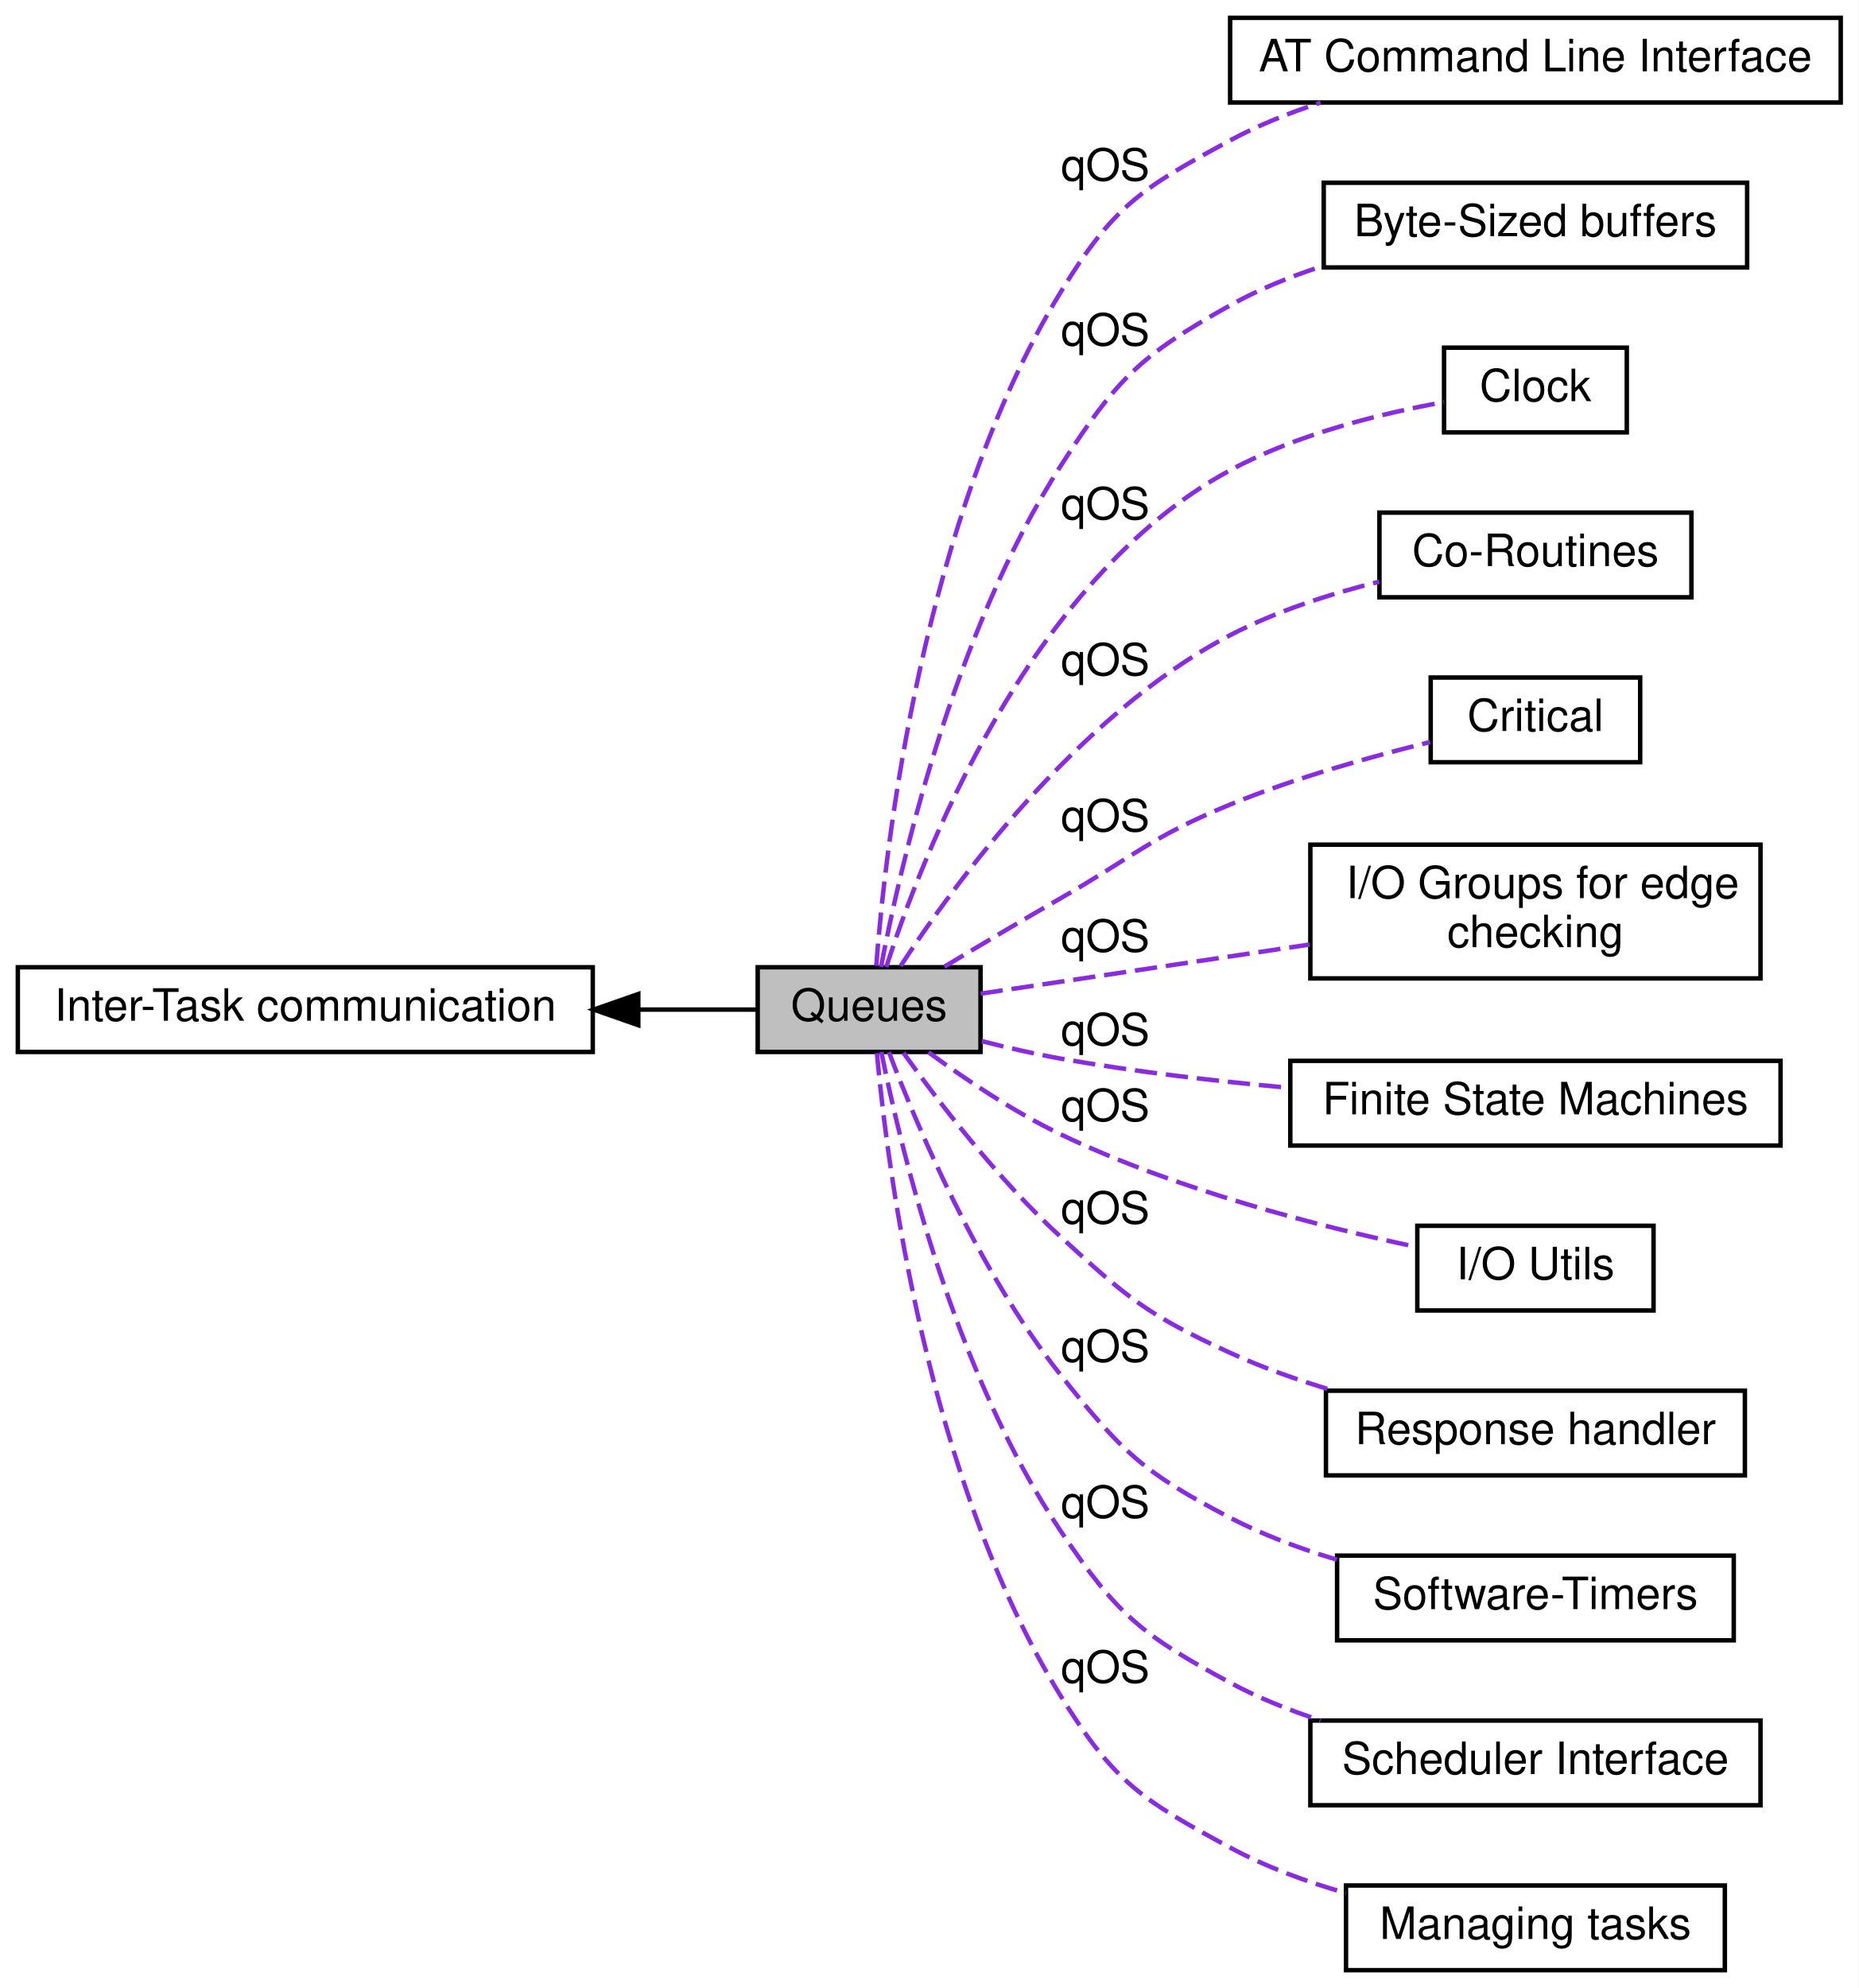
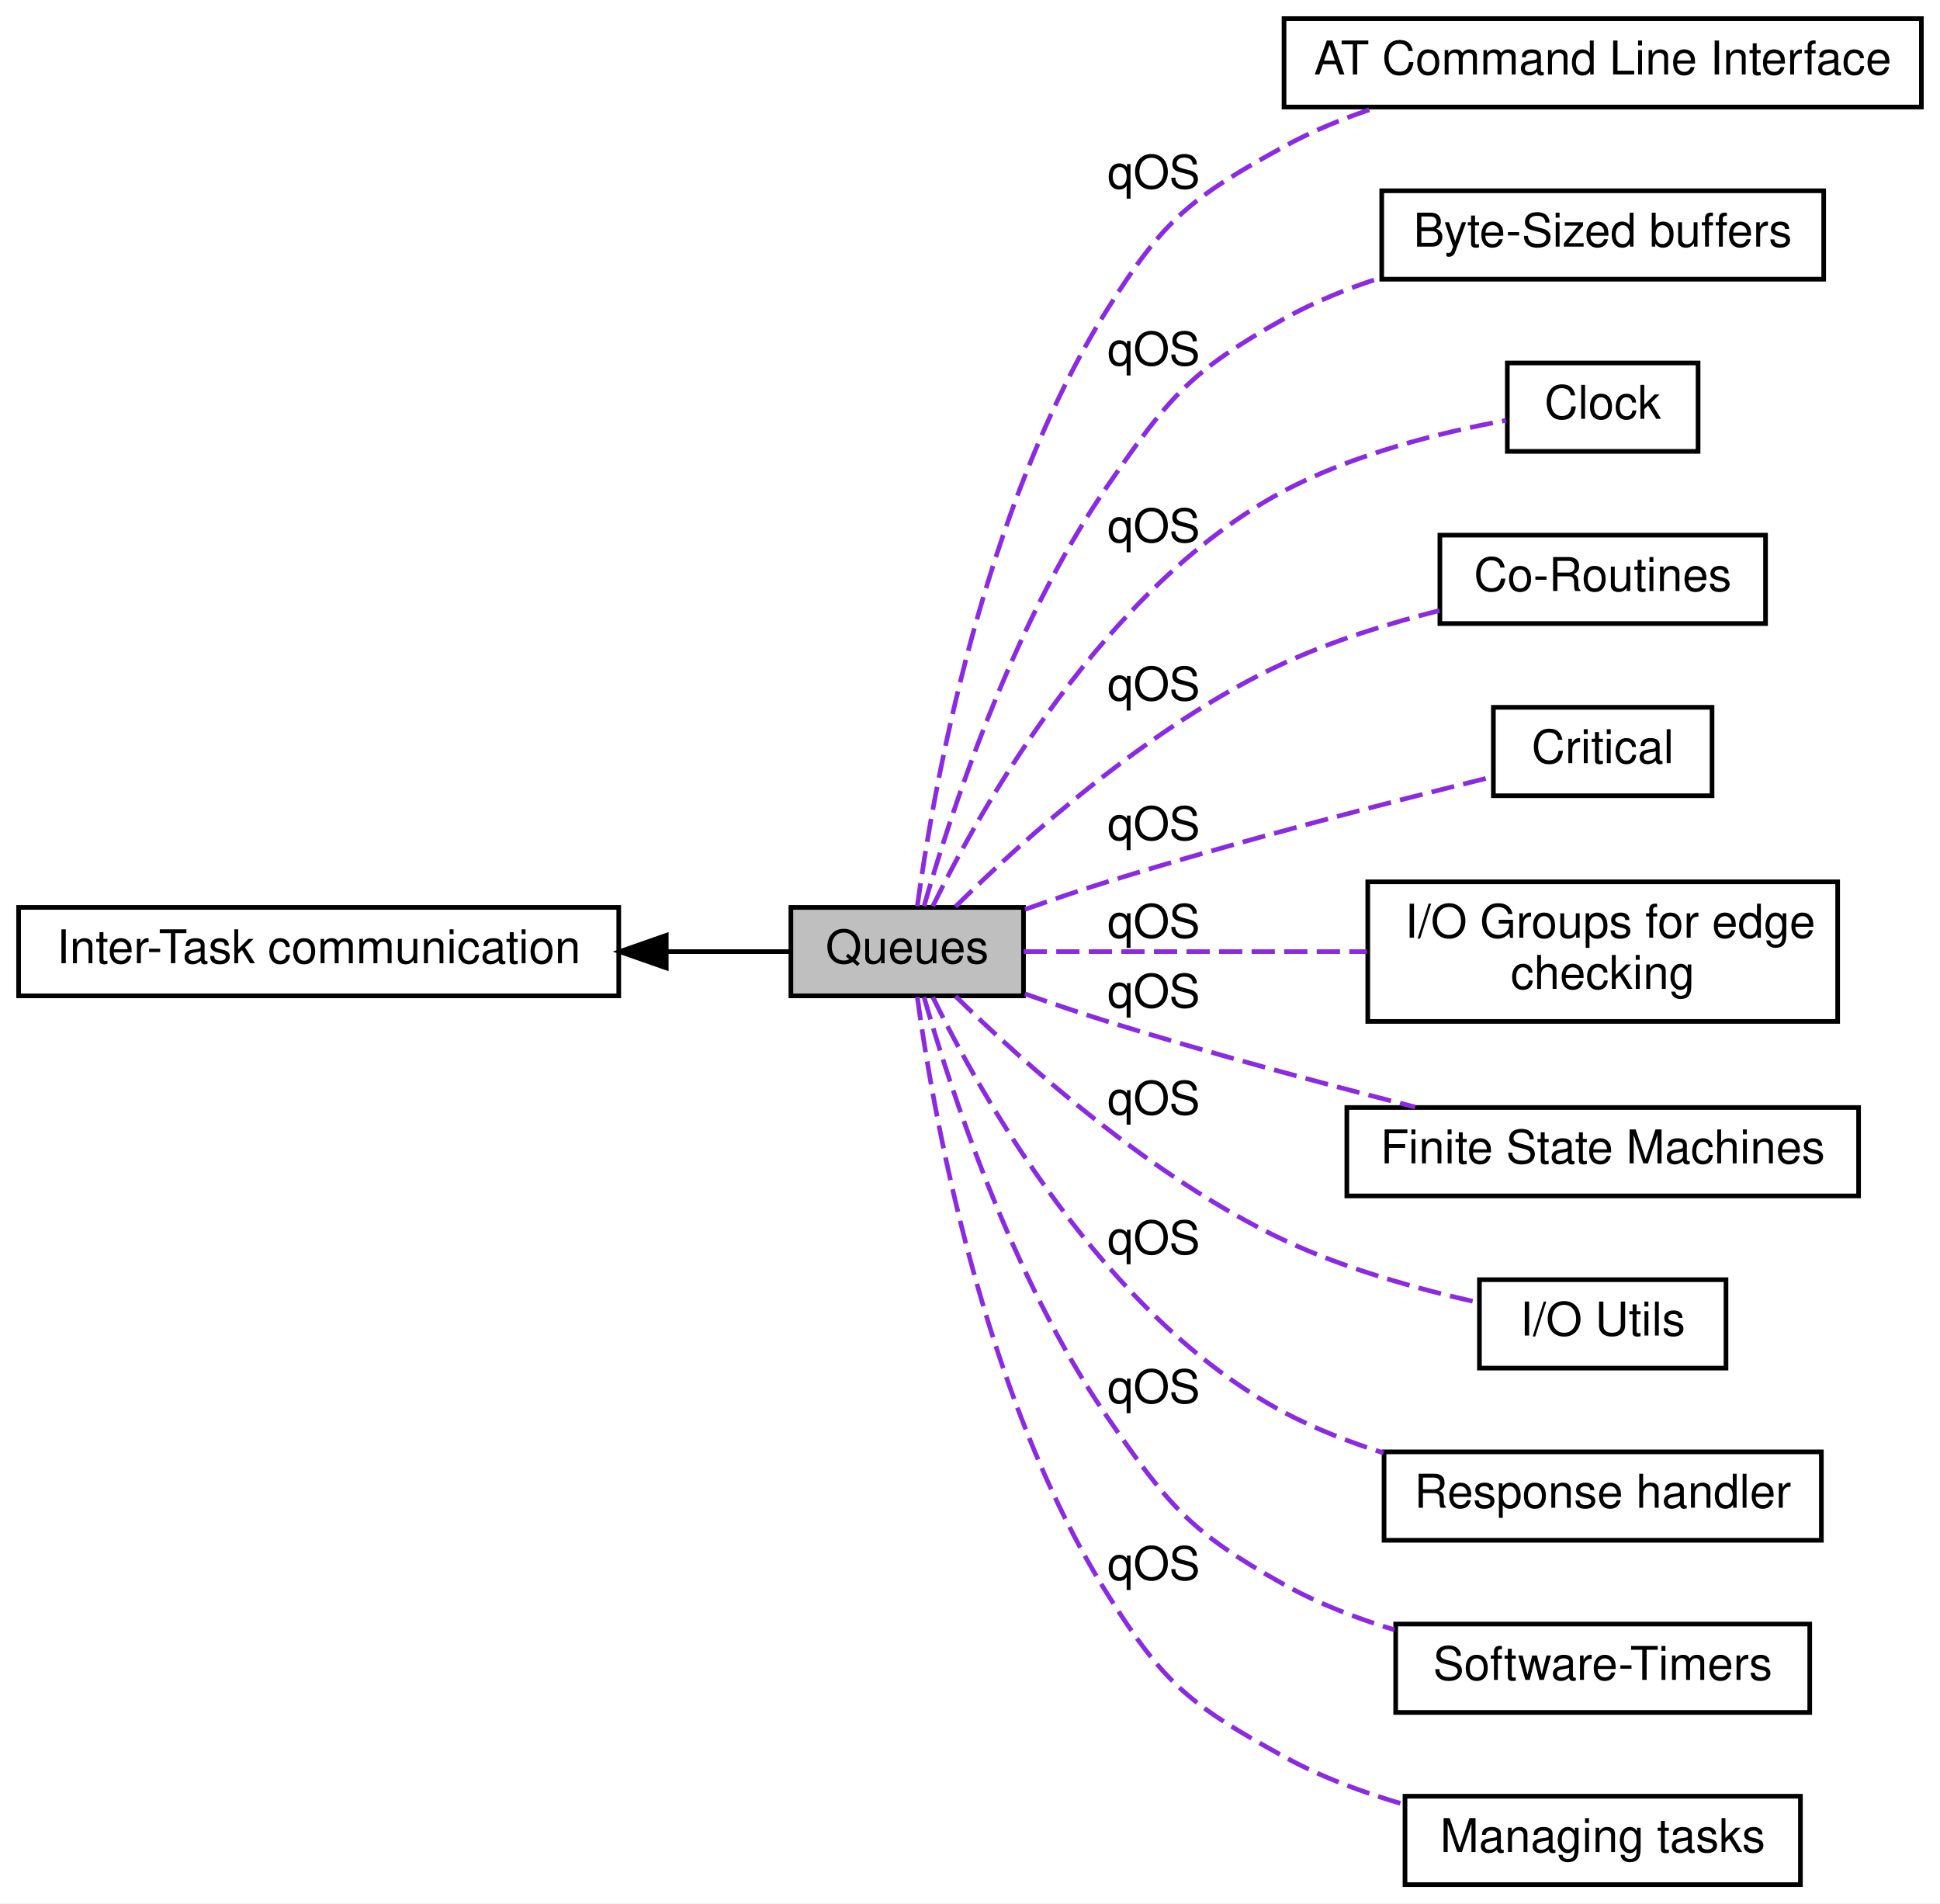
- <svg xmlns="http://www.w3.org/2000/svg" xmlns:xlink="http://www.w3.org/1999/xlink" width="417pt" height="446pt" viewBox="0.00 0.00 417.00 446.00">
-   <g id="graph0" class="graph" transform="scale(1 1) rotate(0) translate(4 442)">
-     <polygon fill="white" stroke="transparent" points="-4,4 -4,-442 413,-442 413,4 -4,4" />
+ <svg xmlns="http://www.w3.org/2000/svg" xmlns:xlink="http://www.w3.org/1999/xlink" width="417pt" height="409pt" viewBox="0.00 0.00 417.00 409.00">
+   <g id="graph0" class="graph" transform="scale(1 1) rotate(0) translate(4 405)">
+     <polygon fill="white" stroke="transparent" points="-4,4 -4,-405 413,-405 413,4 -4,4" />
    <g id="node1" class="node">
      <g id="a_node1">
        <a xlink:href="group__qatcli.html" target="_top" xlink:title="API for the AT Command Line Interface extension.">
-           <polygon fill="white" stroke="black" points="409,-438 272,-438 272,-419 409,-419 409,-438" />
-           <text text-anchor="middle" x="340.5" y="-426" font-family="Helvetica,sans-Serif" font-size="10.00">AT Command Line Interface</text>
+           <polygon fill="white" stroke="black" points="409,-401 272,-401 272,-382 409,-382 409,-401" />
+           <text text-anchor="middle" x="340.5" y="-389" font-family="Helvetica,sans-Serif" font-size="10.00">AT Command Line Interface</text>
        </a>
      </g>
    </g>
    <g id="node2" class="node">
      <g id="a_node2">
        <a xlink:href="group__qbsbuffers.html" target="_top" xlink:title="An interrupt-safe byte-sized ring buffer interface.">
-           <polygon fill="white" stroke="black" points="388,-401 293,-401 293,-382 388,-382 388,-401" />
-           <text text-anchor="middle" x="340.5" y="-389" font-family="Helvetica,sans-Serif" font-size="10.00">Byte-Sized buffers</text>
+           <polygon fill="white" stroke="black" points="388,-364 293,-364 293,-345 388,-345 388,-364" />
+           <text text-anchor="middle" x="340.5" y="-352" font-family="Helvetica,sans-Serif" font-size="10.00">Byte-Sized buffers</text>
        </a>
      </g>
    </g>
    <g id="node3" class="node">
      <g id="a_node3">
        <a xlink:href="group__qclock.html" target="_top" xlink:title="Clock and time manipulation interface used by the entire OS.">
-           <polygon fill="white" stroke="black" points="361,-364 320,-364 320,-345 361,-345 361,-364" />
-           <text text-anchor="middle" x="340.5" y="-352" font-family="Helvetica,sans-Serif" font-size="10.00">Clock</text>
+           <polygon fill="white" stroke="black" points="361,-327 320,-327 320,-308 361,-308 361,-327" />
+           <text text-anchor="middle" x="340.5" y="-315" font-family="Helvetica,sans-Serif" font-size="10.00">Clock</text>
        </a>
      </g>
    </g>
    <g id="node4" class="node">
      <g id="a_node4">
        <a xlink:href="group__qcoroutines.html" target="_top" xlink:title="API interface for the Co-Routines extension.">
-           <polygon fill="white" stroke="black" points="375.5,-327 305.5,-327 305.5,-308 375.5,-308 375.5,-327" />
-           <text text-anchor="middle" x="340.5" y="-315" font-family="Helvetica,sans-Serif" font-size="10.00">Co-Routines</text>
+           <polygon fill="white" stroke="black" points="375.5,-290 305.5,-290 305.5,-271 375.5,-271 375.5,-290" />
+           <text text-anchor="middle" x="340.5" y="-278" font-family="Helvetica,sans-Serif" font-size="10.00">Co-Routines</text>
        </a>
      </g>
    </g>
    <g id="node5" class="node">
      <g id="a_node5">
        <a xlink:href="group__qcritical.html" target="_top" xlink:title="APIs to handle entry/exit actions in Critical sections.">
-           <polygon fill="white" stroke="black" points="364,-290 317,-290 317,-271 364,-271 364,-290" />
-           <text text-anchor="middle" x="340.5" y="-278" font-family="Helvetica,sans-Serif" font-size="10.00">Critical</text>
+           <polygon fill="white" stroke="black" points="364,-253 317,-253 317,-234 364,-234 364,-253" />
+           <text text-anchor="middle" x="340.5" y="-241" font-family="Helvetica,sans-Serif" font-size="10.00">Critical</text>
        </a>
      </g>
    </g>
    <g id="node6" class="node">
      <g id="a_node6">
        <a xlink:href="group__qedgecheck.html" target="_top" xlink:title="An interface to manage and simplify the value(with edge-checking) of incoming digital-signal groups.">
-           <polygon fill="white" stroke="black" points="391,-252.5 290,-252.5 290,-222.5 391,-222.5 391,-252.5" />
-           <text text-anchor="start" x="298" y="-240.5" font-family="Helvetica,sans-Serif" font-size="10.00">I/O Groups for edge</text>
-           <text text-anchor="middle" x="340.5" y="-229.5" font-family="Helvetica,sans-Serif" font-size="10.00"> checking</text>
+           <polygon fill="white" stroke="black" points="391,-215.5 290,-215.5 290,-185.5 391,-185.5 391,-215.5" />
+           <text text-anchor="start" x="298" y="-203.5" font-family="Helvetica,sans-Serif" font-size="10.00">I/O Groups for edge</text>
+           <text text-anchor="middle" x="340.5" y="-192.5" font-family="Helvetica,sans-Serif" font-size="10.00"> checking</text>
        </a>
      </g>
    </g>
    <g id="node7" class="node">
      <g id="a_node7">
        <a xlink:href="group__qfsm.html" target="_top" xlink:title="API interface of the Finite State Machines (FSM) extension.">
-           <polygon fill="white" stroke="black" points="395.5,-204 285.5,-204 285.5,-185 395.5,-185 395.5,-204" />
-           <text text-anchor="middle" x="340.5" y="-192" font-family="Helvetica,sans-Serif" font-size="10.00">Finite State Machines</text>
+           <polygon fill="white" stroke="black" points="395.5,-167 285.5,-167 285.5,-148 395.5,-148 395.5,-167" />
+           <text text-anchor="middle" x="340.5" y="-155" font-family="Helvetica,sans-Serif" font-size="10.00">Finite State Machines</text>
        </a>
      </g>
    </g>
    <g id="node8" class="node">
      <g id="a_node8">
        <a xlink:href="group__qioutils.html" target="_top" xlink:title="API for input/output utilities and safe string interfaces.">
-           <polygon fill="white" stroke="black" points="367,-167 314,-167 314,-148 367,-148 367,-167" />
-           <text text-anchor="middle" x="340.5" y="-155" font-family="Helvetica,sans-Serif" font-size="10.00">I/O Utils</text>
+           <polygon fill="white" stroke="black" points="367,-130 314,-130 314,-111 367,-111 367,-130" />
+           <text text-anchor="middle" x="340.5" y="-118" font-family="Helvetica,sans-Serif" font-size="10.00">I/O Utils</text>
        </a>
      </g>
    </g>
    <g id="node9" class="node">
      <g id="a_node9">
        <a xlink:href="group__qpriv.html" target="_top" xlink:title="Inter-Task communication primitives : Queues, Notifications and Event-flags.">
-           <polygon fill="white" stroke="black" points="129,-225 0,-225 0,-206 129,-206 129,-225" />
-           <text text-anchor="middle" x="64.5" y="-213" font-family="Helvetica,sans-Serif" font-size="10.00">Inter-Task communication</text>
+           <polygon fill="white" stroke="black" points="129,-210 0,-210 0,-191 129,-191 129,-210" />
+           <text text-anchor="middle" x="64.5" y="-198" font-family="Helvetica,sans-Serif" font-size="10.00">Inter-Task communication</text>
        </a>
      </g>
    </g>
    <g id="node10" class="node">
      <g id="a_node10">
        <a xlink:title="API interface to create and handle Queues.">
-           <polygon fill="#bfbfbf" stroke="black" points="216,-225 166,-225 166,-206 216,-206 216,-225" />
-           <text text-anchor="middle" x="191" y="-213" font-family="Helvetica,sans-Serif" font-size="10.00">Queues</text>
+           <polygon fill="#bfbfbf" stroke="black" points="216,-210 166,-210 166,-191 216,-191 216,-210" />
+           <text text-anchor="middle" x="191" y="-198" font-family="Helvetica,sans-Serif" font-size="10.00">Queues</text>
        </a>
      </g>
    </g>
    <g id="edge1" class="edge">
-       <path fill="none" stroke="black" d="M139.24,-215.5C148.77,-215.5 157.94,-215.5 165.79,-215.5" />
-       <polygon fill="black" stroke="black" points="139.21,-212 129.21,-215.5 139.21,-219 139.21,-212" />
+       <path fill="none" stroke="black" d="M139.24,-200.5C148.77,-200.5 157.94,-200.5 165.79,-200.5" />
+       <polygon fill="black" stroke="black" points="139.21,-197 129.21,-200.5 139.21,-204 139.21,-197" />
    </g>
    <g id="edge3" class="edge">
-       <path fill="none" stroke="blueviolet" stroke-dasharray="5,2" d="M192.6,-225.33C194.61,-251.7 202.85,-325.46 234,-376.5 245.81,-395.84 252.06,-399.73 272,-410.5 278.3,-413.9 285.28,-416.69 292.29,-418.97" />
-       <text text-anchor="middle" x="244" y="-401.5" font-family="Helvetica,sans-Serif" font-size="10.00">qOS</text>
+       <path fill="none" stroke="blueviolet" stroke-dasharray="5,2" d="M193.18,-210.26C196.39,-233.9 206.95,-295.45 234,-338.5 246.22,-357.94 251.88,-362.44 272,-373.5 278.16,-376.89 285,-379.66 291.89,-381.93" />
+       <text text-anchor="middle" x="244" y="-364.5" font-family="Helvetica,sans-Serif" font-size="10.00">qOS</text>
    </g>
    <g id="edge2" class="edge">
-       <path fill="none" stroke="blueviolet" stroke-dasharray="5,2" d="M193.67,-225.05C197.76,-246.56 209.75,-299.83 234,-337.5 246.59,-357.06 251.69,-362.15 272,-373.5 278.46,-377.11 285.67,-380.02 292.91,-382.36" />
-       <text text-anchor="middle" x="244" y="-364.5" font-family="Helvetica,sans-Serif" font-size="10.00">qOS</text>
+       <path fill="none" stroke="blueviolet" stroke-dasharray="5,2" d="M194.62,-210.26C199.95,-228.95 213.33,-270.61 234,-300.5 247.23,-319.63 251.69,-325.15 272,-336.5 278.46,-340.11 285.67,-343.02 292.91,-345.36" />
+       <text text-anchor="middle" x="244" y="-326.5" font-family="Helvetica,sans-Serif" font-size="10.00">qOS</text>
    </g>
    <g id="edge4" class="edge">
-       <path fill="none" stroke="blueviolet" stroke-dasharray="5,2" d="M194.85,-225.07C202.6,-249.13 226.58,-311.96 272,-336.5 287.05,-344.63 305.99,-349.26 319.98,-351.79" />
-       <text text-anchor="middle" x="244" y="-325.5" font-family="Helvetica,sans-Serif" font-size="10.00">qOS</text>
+       <path fill="none" stroke="blueviolet" stroke-dasharray="5,2" d="M196.51,-210.28C206.63,-230.98 233.35,-278.99 272,-299.5 287,-307.46 305.78,-312.1 319.72,-314.66" />
+       <text text-anchor="middle" x="244" y="-288.5" font-family="Helvetica,sans-Serif" font-size="10.00">qOS</text>
    </g>
    <g id="edge5" class="edge">
-       <path fill="none" stroke="blueviolet" stroke-dasharray="5,2" d="M198.07,-225.28C209.85,-243.32 237.71,-281.64 272,-299.5 282.33,-304.88 294.4,-308.76 305.46,-311.5" />
-       <text text-anchor="middle" x="244" y="-290.5" font-family="Helvetica,sans-Serif" font-size="10.00">qOS</text>
+       <path fill="none" stroke="blueviolet" stroke-dasharray="5,2" d="M201.37,-210.16C215.38,-224.01 243.25,-249.31 272,-262.5 282.47,-267.31 294.47,-271.02 305.41,-273.8" />
+       <text text-anchor="middle" x="244" y="-254.5" font-family="Helvetica,sans-Serif" font-size="10.00">qOS</text>
    </g>
    <g id="edge6" class="edge">
-       <path fill="none" stroke="blueviolet" stroke-dasharray="5,2" d="M207.88,-225.12C215.71,-229.82 225.31,-235.52 234,-240.5 250.74,-250.1 254.15,-254.17 272,-261.5 286.53,-267.47 303.55,-272.24 316.87,-275.52" />
-       <text text-anchor="middle" x="244" y="-255.5" font-family="Helvetica,sans-Serif" font-size="10.00">qOS</text>
+       <path fill="none" stroke="blueviolet" stroke-dasharray="5,2" d="M216.31,-209.57C222.08,-211.62 228.23,-213.71 234,-215.5 262.23,-224.27 295.23,-232.75 316.71,-238.04" />
+       <text text-anchor="middle" x="244" y="-224.5" font-family="Helvetica,sans-Serif" font-size="10.00">qOS</text>
    </g>
    <g id="edge7" class="edge">
-       <path fill="none" stroke="blueviolet" stroke-dasharray="5,2" d="M216.03,-219.08C235.95,-222.05 264.92,-226.38 289.8,-230.09" />
-       <text text-anchor="middle" x="244" y="-228.5" font-family="Helvetica,sans-Serif" font-size="10.00">qOS</text>
+       <path fill="none" stroke="blueviolet" stroke-dasharray="5,2" d="M216.03,-200.5C235.95,-200.5 264.92,-200.5 289.8,-200.5" />
+       <text text-anchor="middle" x="244" y="-203.5" font-family="Helvetica,sans-Serif" font-size="10.00">qOS</text>
    </g>
    <g id="edge8" class="edge">
-       <path fill="none" stroke="blueviolet" stroke-dasharray="5,2" d="M216.28,-208.43C222.05,-206.95 228.21,-205.53 234,-204.5 250.58,-201.56 268.78,-199.45 285.33,-197.94" />
-       <text text-anchor="middle" x="244" y="-207.5" font-family="Helvetica,sans-Serif" font-size="10.00">qOS</text>
+       <path fill="none" stroke="blueviolet" stroke-dasharray="5,2" d="M216.31,-191.43C222.08,-189.38 228.23,-187.29 234,-185.5 255.72,-178.75 280.25,-172.18 300.2,-167.1" />
+       <text text-anchor="middle" x="244" y="-188.5" font-family="Helvetica,sans-Serif" font-size="10.00">qOS</text>
    </g>
-     <g id="edge13" class="edge">
-       <path fill="none" stroke="blueviolet" stroke-dasharray="5,2" d="M204.31,-205.94C212.4,-200.01 223.41,-192.58 234,-187.5 259.93,-175.07 291.98,-166.87 313.9,-162.23" />
-       <text text-anchor="middle" x="244" y="-190.5" font-family="Helvetica,sans-Serif" font-size="10.00">qOS</text>
+     <g id="edge12" class="edge">
+       <path fill="none" stroke="blueviolet" stroke-dasharray="5,2" d="M201.4,-190.91C215.45,-177.14 243.37,-151.95 272,-138.5 285.17,-132.31 300.83,-127.97 313.74,-125.1" />
+       <text text-anchor="middle" x="244" y="-165.5" font-family="Helvetica,sans-Serif" font-size="10.00">qOS</text>
    </g>
    <g id="node11" class="node">
      <g id="a_node11">
        <a xlink:href="group__qresponse.html" target="_top" xlink:title="API to simplify the handling of requested responses from terminal interfaces.">
-           <polygon fill="white" stroke="black" points="387.5,-130 293.5,-130 293.5,-111 387.5,-111 387.5,-130" />
-           <text text-anchor="middle" x="340.5" y="-118" font-family="Helvetica,sans-Serif" font-size="10.00">Response handler</text>
+           <polygon fill="white" stroke="black" points="387.5,-93 293.5,-93 293.5,-74 387.5,-74 387.5,-93" />
+           <text text-anchor="middle" x="340.5" y="-81" font-family="Helvetica,sans-Serif" font-size="10.00">Response handler</text>
        </a>
      </g>
    </g>
-     <g id="edge10" class="edge">
-       <path fill="none" stroke="blueviolet" stroke-dasharray="5,2" d="M198.71,-205.79C206.46,-194.98 219.95,-177.35 234,-164.5 249.1,-150.69 253.4,-147.04 272,-138.5 279.27,-135.16 287.29,-132.35 295.17,-130.01" />
-       <text text-anchor="middle" x="244" y="-167.5" font-family="Helvetica,sans-Serif" font-size="10.00">qOS</text>
+     <g id="edge9" class="edge">
+       <path fill="none" stroke="blueviolet" stroke-dasharray="5,2" d="M196.51,-190.72C206.63,-170.02 233.35,-122.01 272,-101.5 278.64,-97.98 286.03,-95.1 293.4,-92.77" />
+       <text text-anchor="middle" x="244" y="-135.5" font-family="Helvetica,sans-Serif" font-size="10.00">qOS</text>
    </g>
    <g id="node12" class="node">
      <g id="a_node12">
        <a xlink:href="group__qstimers.html" target="_top" xlink:title="API interface for the STimers extension.">
-           <polygon fill="white" stroke="black" points="385,-93 296,-93 296,-74 385,-74 385,-93" />
-           <text text-anchor="middle" x="340.5" y="-81" font-family="Helvetica,sans-Serif" font-size="10.00">Software-Timers</text>
+           <polygon fill="white" stroke="black" points="385,-56 296,-56 296,-37 385,-37 385,-56" />
+           <text text-anchor="middle" x="340.5" y="-44" font-family="Helvetica,sans-Serif" font-size="10.00">Software-Timers</text>
        </a>
      </g>
    </g>
-     <g id="edge12" class="edge">
-       <path fill="none" stroke="blueviolet" stroke-dasharray="5,2" d="M195.45,-205.94C201.55,-189.87 215.38,-156.9 234,-133.5 247.75,-116.22 252.42,-111.7 272,-101.5 279.42,-97.63 287.75,-94.54 295.95,-92.09" />
-       <text text-anchor="middle" x="244" y="-136.5" font-family="Helvetica,sans-Serif" font-size="10.00">qOS</text>
+     <g id="edge11" class="edge">
+       <path fill="none" stroke="blueviolet" stroke-dasharray="5,2" d="M194.62,-190.74C199.95,-172.05 213.33,-130.39 234,-100.5 247.23,-81.37 251.69,-75.85 272,-64.5 279.31,-60.42 287.58,-57.23 295.76,-54.75" />
+       <text text-anchor="middle" x="244" y="-103.5" font-family="Helvetica,sans-Serif" font-size="10.00">qOS</text>
    </g>
    <g id="node13" class="node">
      <g id="a_node13">
-         <a xlink:href="group__qtaskcreation.html" target="_top" xlink:title="Kernel API interface to create/remove tasks and perform special OS operations.">
-           <polygon fill="white" stroke="black" points="391,-56 290,-56 290,-37 391,-37 391,-56" />
-           <text text-anchor="middle" x="340.5" y="-44" font-family="Helvetica,sans-Serif" font-size="10.00">Scheduler Interface</text>
-         </a>
-       </g>
-     </g>
-     <g id="edge9" class="edge">
-       <path fill="none" stroke="blueviolet" stroke-dasharray="5,2" d="M193.75,-205.98C197.94,-185.06 210.01,-134.12 234,-98.5 246.66,-79.7 252.06,-75.27 272,-64.5 278.3,-61.1 285.28,-58.31 292.29,-56.03" />
-       <text text-anchor="middle" x="244" y="-101.5" font-family="Helvetica,sans-Serif" font-size="10.00">qOS</text>
-     </g>
-     <g id="node14" class="node">
-       <g id="a_node14">
        <a xlink:href="group__qtaskmanip.html" target="_top" xlink:title="API interface to manage tasks.">
          <polygon fill="white" stroke="black" points="383,-19 298,-19 298,0 383,0 383,-19" />
          <text text-anchor="middle" x="340.5" y="-7" font-family="Helvetica,sans-Serif" font-size="10.00">Managing tasks</text>
        </a>
      </g>
    </g>
-     <g id="edge11" class="edge">
-       <path fill="none" stroke="blueviolet" stroke-dasharray="5,2" d="M192.75,-205.73C195.08,-180.19 203.99,-110.06 234,-61.5 245.91,-42.22 252.06,-38.27 272,-27.5 280,-23.18 289.11,-19.84 297.99,-17.29" />
-       <text text-anchor="middle" x="244" y="-64.5" font-family="Helvetica,sans-Serif" font-size="10.00">qOS</text>
+     <g id="edge10" class="edge">
+       <path fill="none" stroke="blueviolet" stroke-dasharray="5,2" d="M193.18,-190.74C196.39,-167.1 206.95,-105.55 234,-62.5 246.22,-43.06 251.88,-38.56 272,-27.5 279.97,-23.12 289.07,-19.76 297.94,-17.2" />
+       <text text-anchor="middle" x="244" y="-65.5" font-family="Helvetica,sans-Serif" font-size="10.00">qOS</text>
    </g>
  </g>
</svg>
